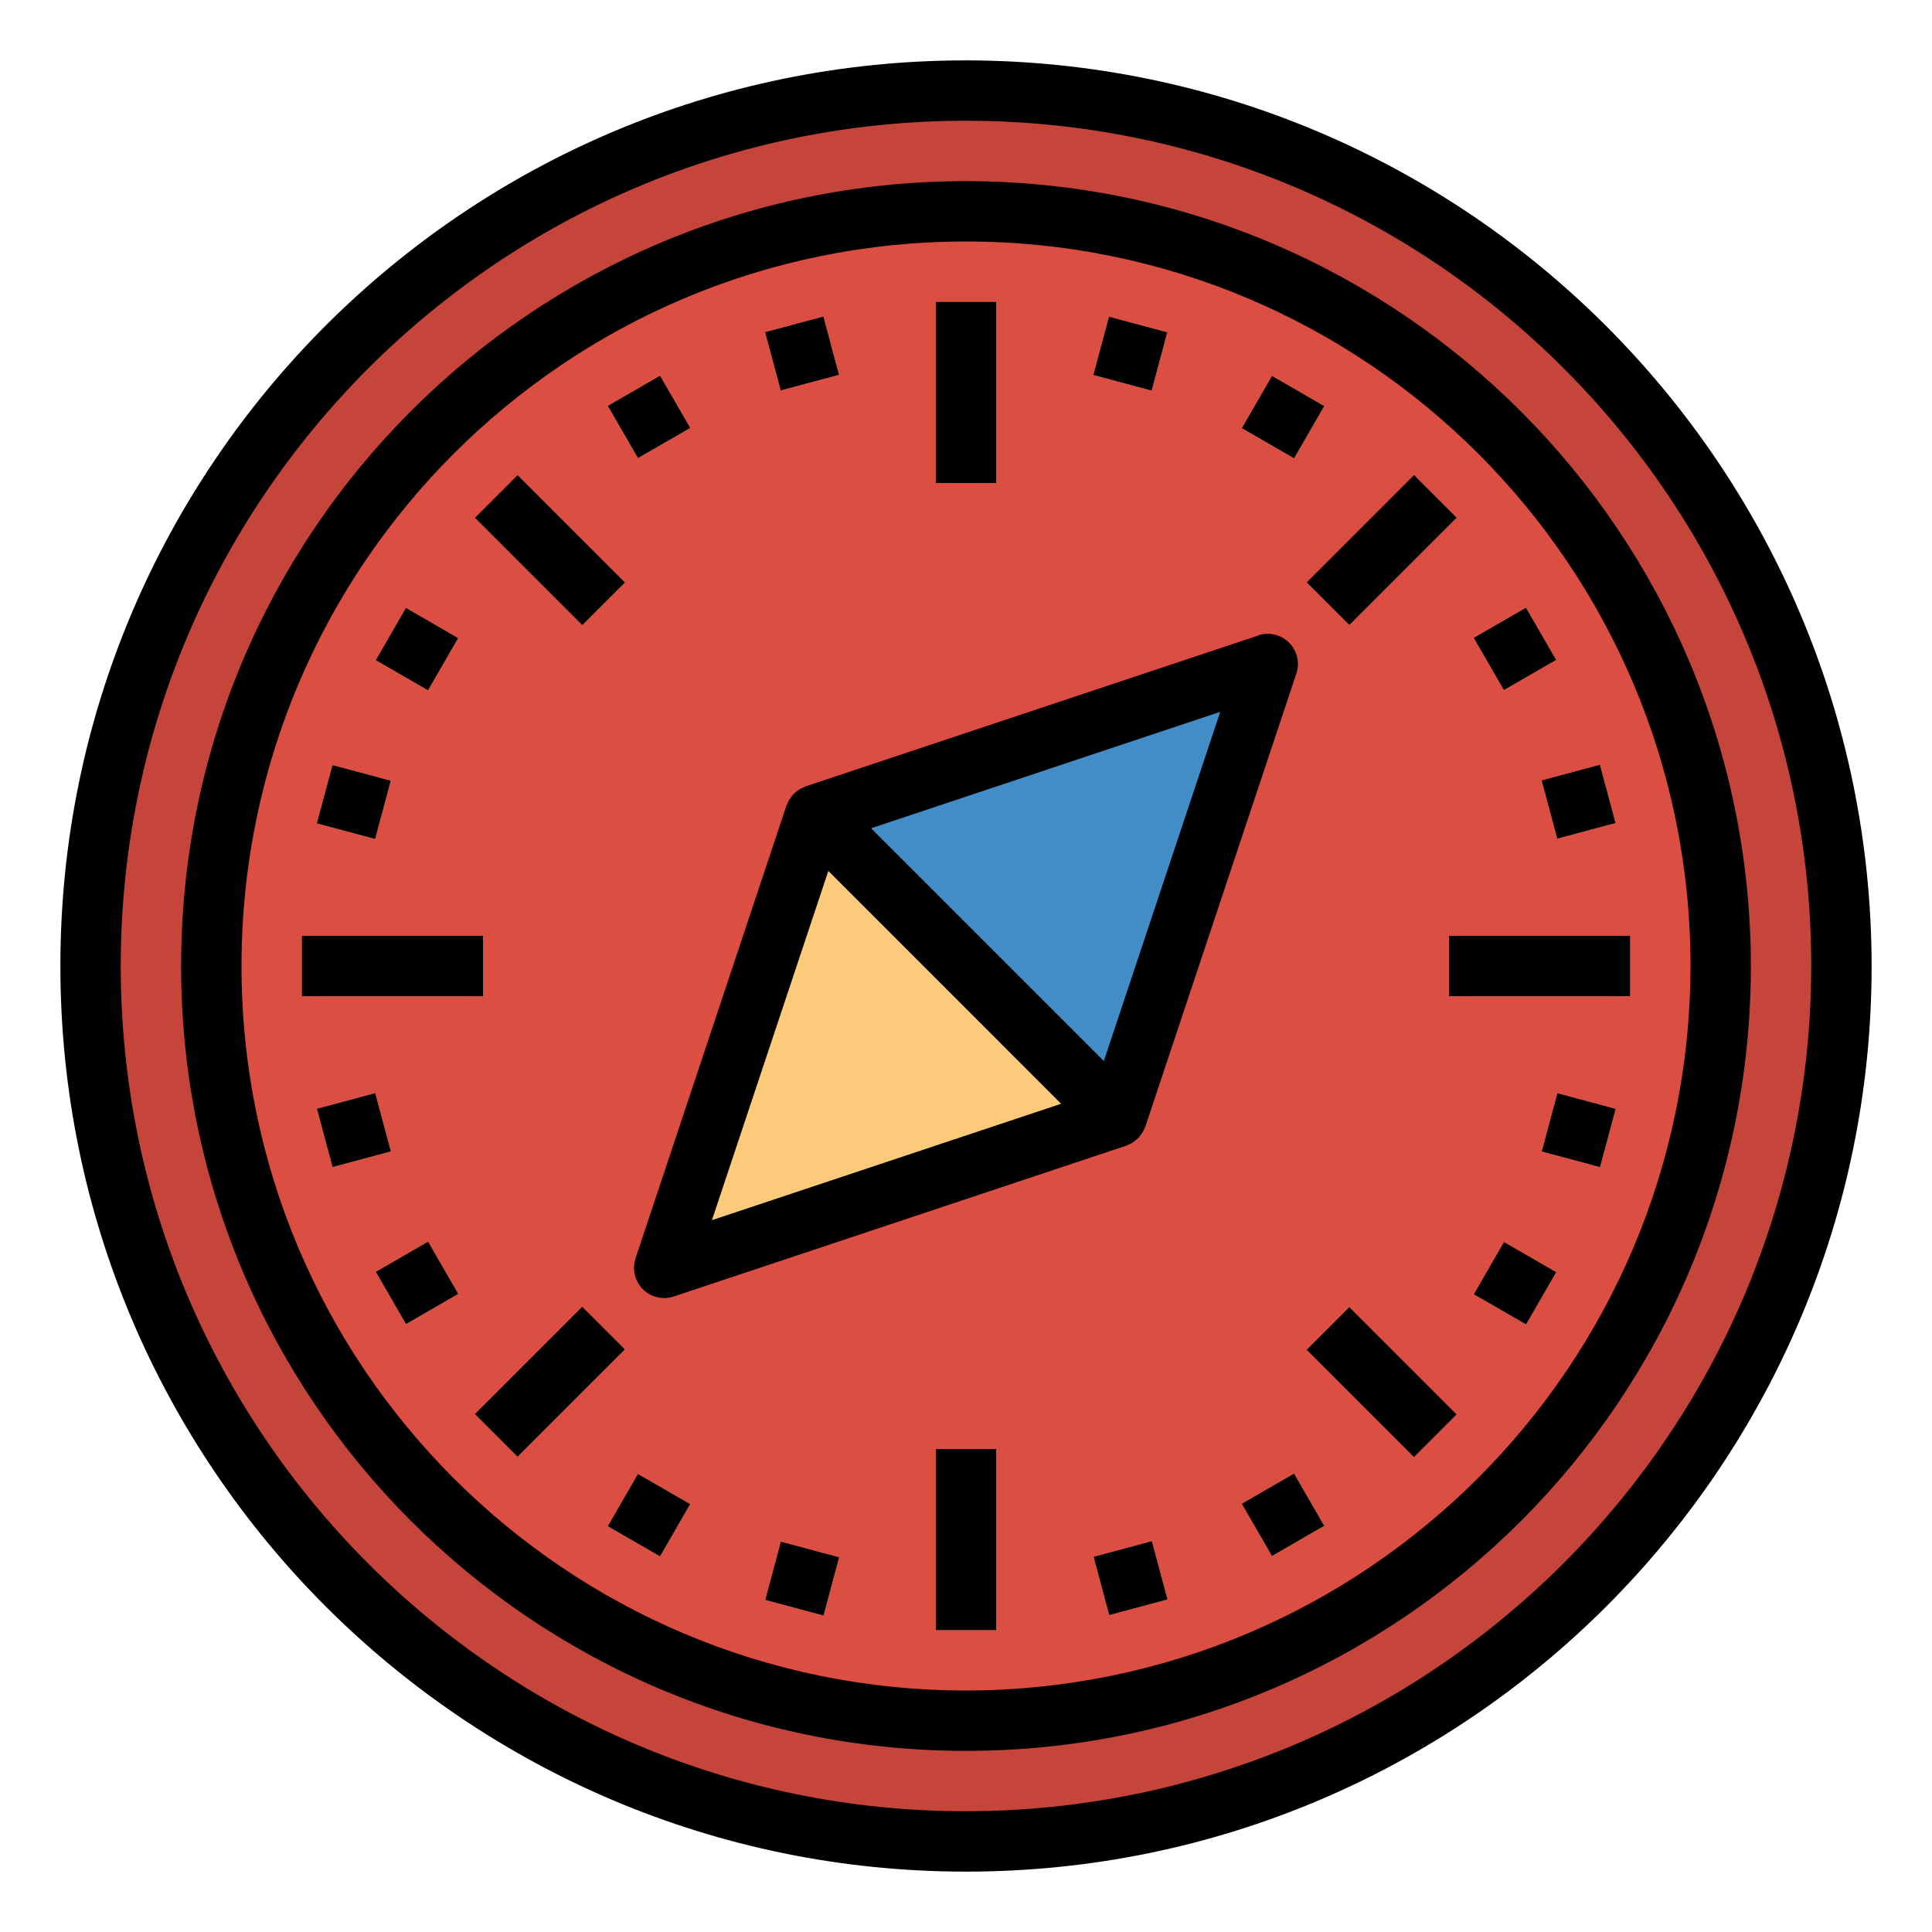
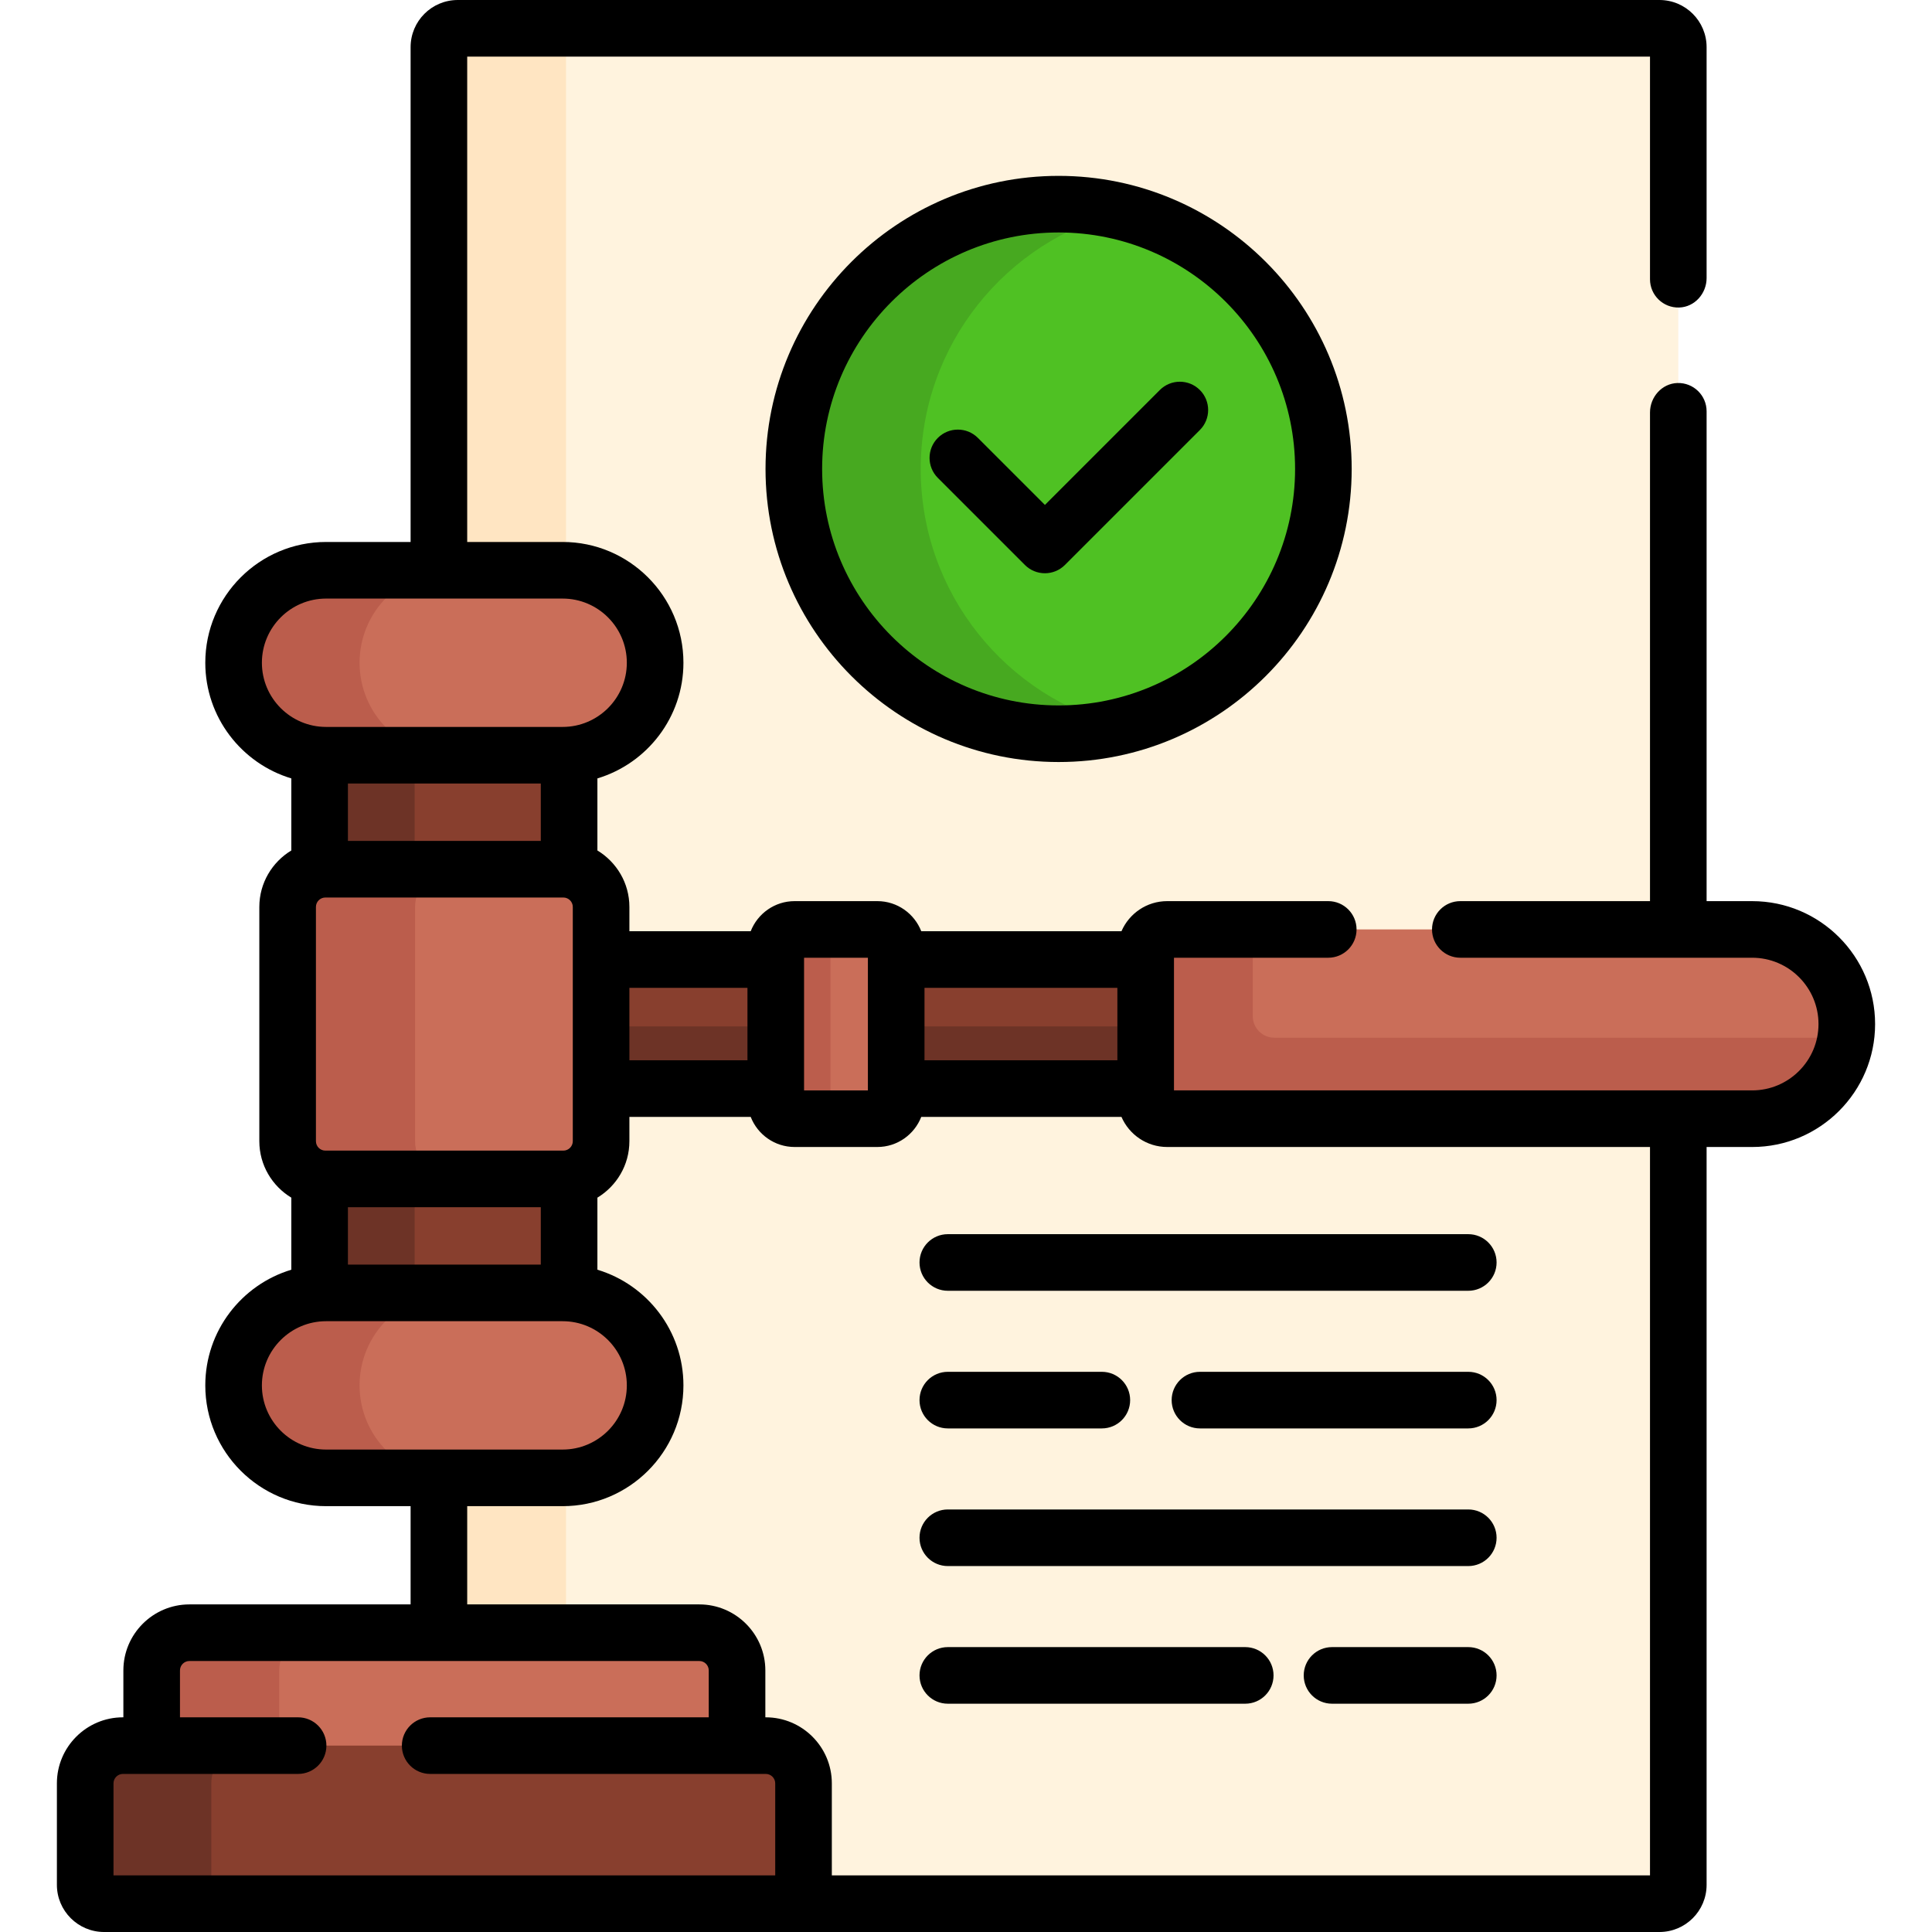
- <svg xmlns="http://www.w3.org/2000/svg" height="512" viewBox="0 0 64 64" width="512">
-   <g id="FilledOutline">
-     <circle cx="32" cy="32" fill="#c5453b" r="29" />
-     <circle cx="32" cy="32" fill="#dc4d42" r="25" />
-     <path d="m31 10h2v6h-2z" fill="#fda749" />
-     <path d="m25.565 10.715h2v2h-2z" fill="#fbca7b" transform="matrix(.966 -.259 .259 .966 -2.127 7.273)" />
-     <path d="m20.5 12.813h2v2h-2z" fill="#fbca7b" transform="matrix(.866 -.5 .5 .866 -4.026 12.598)" />
-     <path d="m17.222 15.707h2v5.03h-2z" fill="#fda749" transform="matrix(.707 -.707 .707 .707 -7.548 18.224)" />
-     <path d="m12.813 20.5h2v2h-2z" fill="#fbca7b" transform="matrix(.5 -.866 .866 .5 -11.713 22.715)" />
-     <path d="m10.716 25.565h2v2h-2z" fill="#fbca7b" transform="matrix(.259 -.966 .966 .259 -16.976 31.006)" />
-     <path d="m10 31h6v2h-6z" fill="#fda749" />
-     <path d="m10.716 36.435h2v2h-2z" fill="#fbca7b" transform="matrix(.966 -.259 .259 .966 -9.29 4.308)" />
-     <path d="m12.813 41.5h2v2h-2z" fill="#fbca7b" transform="matrix(.866 -.5 .5 .866 -19.397 12.598)" />
-     <path d="m15.707 44.778h5.03v2h-5.03z" fill="#fda749" transform="matrix(.707 -.707 .707 .707 -27.033 26.293)" />
-     <path d="m20.5 49.186h2v2h-2z" fill="#fbca7b" transform="matrix(.5 -.866 .866 .5 -32.713 43.718)" />
-     <path d="m25.564 51.285h2v2h-2z" fill="#fbca7b" transform="matrix(.259 -.966 .966 .259 -30.814 64.412)" />
-     <path d="m31 48h2v6h-2z" fill="#fda749" />
-     <path d="m36.436 51.284h2v2h-2z" fill="#fbca7b" transform="matrix(.966 -.259 .259 .966 -12.254 11.467)" />
-     <path d="m41.5 49.186h2v2h-2z" fill="#fbca7b" transform="matrix(.866 -.5 .5 .866 -19.397 27.968)" />
-     <path d="m44.778 43.263h2v5.03h-2z" fill="#fda749" transform="matrix(.707 -.707 .707 .707 -18.962 45.783)" />
-     <path d="m49.186 41.5h2v2h-2z" fill="#fbca7b" transform="matrix(.5 -.866 .866 .5 -11.711 64.719)" />
-     <path d="m51.284 36.435h2v2h-2z" fill="#fbca7b" transform="matrix(.259 -.966 .966 .259 2.593 78.249)" />
-     <path d="m48 31h6v2h-6z" fill="#fda749" />
-     <path d="m51.284 25.565h2v2h-2z" fill="#fbca7b" transform="matrix(.966 -.259 .259 .966 -5.094 14.437)" />
-     <path d="m49.186 20.5h2v2h-2z" fill="#fbca7b" transform="matrix(.866 -.5 .5 .866 -4.027 27.969)" />
-     <path d="m43.264 17.222h5.03v2h-5.03z" fill="#fda749" transform="matrix(.707 -.707 .707 .707 .523 37.707)" />
-     <g fill="#fbca7b">
-       <path d="m41.5 12.813h2v2h-2z" transform="matrix(.5 -.866 .866 .5 9.29 43.716)" />
-       <path d="m36.435 10.716h2v2h-2z" transform="matrix(.259 -.966 .966 .259 16.43 44.843)" />
-       <path d="m22 42 5-15 10 10z" />
+ <svg xmlns="http://www.w3.org/2000/svg" id="Capa_1" enable-background="new 0 0 512 512" height="512" viewBox="0 0 512 512" width="512">
+   <g>
+     <g>
+       <path d="m439.767 7.5h-318.452c-2.761 0-5 2.239-5 5v138.628h32.793c13.535 0 24.508 10.973 24.508 24.508 0 12.96-10.062 23.563-22.798 24.442v30.401h-.001c4.799.734 8.479 4.868 8.479 9.872v62.073c0 5.004-3.68 9.138-8.479 9.872h.001v30.401c12.737.879 22.798 11.482 22.798 24.442 0 13.535-10.973 24.508-24.508 24.508h-32.793v41.037h69.011c5.523 0 10 4.477 10 10v19.897c0 .009-.001.017-.001.026h7.619c5.523 0 10 4.477 10 10v31.893h231.824v-492c-.001-2.761-2.239-5-5.001-5z" fill="#fff3de" />
    </g>
-     <path d="m42 22-15 5 10 10z" fill="#428dc5" />
-     <path d="m32 2a30 30 0 1 0 30 30 30.034 30.034 0 0 0 -30-30zm0 58a28 28 0 1 1 28-28 28.032 28.032 0 0 1 -28 28z" />
-     <path d="m32 6a26 26 0 1 0 26 26 26.029 26.029 0 0 0 -26-26zm0 50a24 24 0 1 1 24-24 24.028 24.028 0 0 1 -24 24z" />
-     <path d="m31 10h2v6h-2z" />
-     <path d="m25.565 10.715h2v2h-2z" transform="matrix(.966 -.259 .259 .966 -2.127 7.273)" />
-     <path d="m20.5 12.813h2v2h-2z" transform="matrix(.866 -.5 .5 .866 -4.026 12.598)" />
-     <path d="m17.222 15.707h2v5.03h-2z" transform="matrix(.707 -.707 .707 .707 -7.548 18.224)" />
-     <path d="m12.813 20.5h2v2h-2z" transform="matrix(.5 -.866 .866 .5 -11.713 22.715)" />
-     <path d="m10.716 25.565h2v2h-2z" transform="matrix(.259 -.966 .966 .259 -16.976 31.006)" />
-     <path d="m10 31h6v2h-6z" />
-     <path d="m10.716 36.435h2v2h-2z" transform="matrix(.966 -.259 .259 .966 -9.29 4.308)" />
-     <path d="m12.813 41.5h2v2h-2z" transform="matrix(.866 -.5 .5 .866 -19.397 12.598)" />
-     <path d="m15.707 44.778h5.03v2h-5.03z" transform="matrix(.707 -.707 .707 .707 -27.032 26.29)" />
-     <path d="m20.5 49.186h2v2h-2z" transform="matrix(.5 -.866 .866 .5 -32.713 43.718)" />
-     <path d="m25.564 51.285h2v2h-2z" transform="matrix(.259 -.966 .966 .259 -30.814 64.412)" />
-     <path d="m31 48h2v6h-2z" />
-     <path d="m36.436 51.284h2v2h-2z" transform="matrix(.966 -.259 .259 .966 -12.254 11.467)" />
-     <path d="m41.5 49.186h2v2h-2z" transform="matrix(.866 -.5 .5 .866 -19.397 27.968)" />
-     <path d="m44.778 43.263h2v5.03h-2z" transform="matrix(.707 -.707 .707 .707 -18.962 45.783)" />
-     <path d="m49.186 41.5h2v2h-2z" transform="matrix(.5 -.866 .866 .5 -11.711 64.719)" />
-     <path d="m51.284 36.435h2v2h-2z" transform="matrix(.259 -.966 .966 .259 2.593 78.249)" />
-     <path d="m48 31h6v2h-6z" />
-     <path d="m51.284 25.565h2v2h-2z" transform="matrix(.966 -.259 .259 .966 -5.094 14.437)" />
-     <path d="m49.186 20.5h2v2h-2z" transform="matrix(.866 -.5 .5 .866 -4.027 27.969)" />
-     <path d="m43.264 17.222h5.03v2h-5.03z" transform="matrix(.707 -.707 .707 .707 .522 37.704)" />
-     <path d="m41.5 12.813h2v2h-2z" transform="matrix(.5 -.866 .866 .5 9.29 43.716)" />
-     <path d="m36.435 10.716h2v2h-2z" transform="matrix(.259 -.966 .966 .259 16.43 44.843)" />
-     <path d="m41.684 21.051-15 5c-.028.009-.051.026-.077.037a.8.8 0 0 0 -.217.128.874.874 0 0 0 -.093.08.986.986 0 0 0 -.084.1 1.146 1.146 0 0 0 -.069.1 1 1 0 0 0 -.059.123.732.732 0 0 0 -.033.069l-5 15a1 1 0 0 0 .948 1.312 1.014 1.014 0 0 0 .316-.051l15-5c.028-.009.051-.026.077-.037a.907.907 0 0 0 .113-.055 1.078 1.078 0 0 0 .1-.073.874.874 0 0 0 .093-.08.884.884 0 0 0 .084-.1 1.146 1.146 0 0 0 .069-.1 1 1 0 0 0 .059-.123.732.732 0 0 0 .033-.069l5-15a1 1 0 0 0 -1.264-1.265zm-18.1 19.368 3.856-11.568 3.856 3.856 3.855 3.856zm12.982-5.27-3.856-3.856-3.855-3.856 11.567-3.856z" />
+     <g fill="#ffe5c2">
+       <path d="m149.108 151.128c.299 0 .595.012.892.023v-138.651c0-2.761 2.239-5 5-5h-33.685c-2.761 0-5 2.239-5 5v138.628z" />
+       <path d="m149.108 391.649h-32.793v41.037h33.685v-41.059c-.297.01-.593.022-.892.022z" />
+     </g>
+     <g>
+       <g fill="#883f2e">
+         <path d="m159.296 254.29h46.289v34.197h-46.289z" />
+         <path d="m237.502 254.29h66.115v34.197h-66.115z" />
+       </g>
+       <g fill="#6d3326">
+         <path d="m159.296 272h46.289v16.487h-46.289z" />
+         <path d="m237.502 272h66.115v16.487h-66.115z" />
+       </g>
+       <g>
+         <path d="m489.422 271.389c0 13.85-11.228 25.078-25.078 25.078h-155.028c-3.148 0-5.7-2.552-5.7-5.7v-38.757c0-3.148 2.552-5.7 5.7-5.7h155.028c13.85.001 25.078 11.229 25.078 25.079z" fill="#ca6e59" />
+       </g>
+       <g>
+         <path d="m337.699 275c-3.148 0-5.699-2.552-5.699-5.7v-22.99h-22.684c-3.148 0-5.7 2.552-5.7 5.7v38.757c0 3.148 2.552 5.7 5.7 5.7h155.028c12.623 0 23.064-9.328 24.815-21.467z" fill="#bb5d4c" />
+       </g>
+       <g>
+         <path d="m237.502 251.311v40.156c0 2.761-2.239 5-5 5h-21.917c-2.761 0-5-2.239-5-5v-40.156c0-2.761 2.239-5 5-5h21.917c2.762 0 5 2.238 5 5z" fill="#ca6e59" />
+       </g>
+       <g>
+         <path d="m220.083 291.467v-40.156c0-2.761 2.239-5 5-5h-14.498c-2.761 0-5 2.239-5 5v40.156c0 2.761 2.239 5 5 5h14.498c-2.762 0-5-2.239-5-5z" fill="#bb5d4c" />
+       </g>
+       <g>
+         <path d="m149.296 312.425h-63.071c-.519 0-1.024-.052-1.522-.128v30.401c.566-.039 1.134-.066 1.71-.066h62.695c.575 0 1.144.027 1.71.066v-30.401c-.498.077-1.003.128-1.522.128z" fill="#883f2e" />
+         <path d="m86.225 312.425c-.519 0-1.024-.052-1.522-.128v30.401c.566-.039 1.134-.066 1.71-.066h23.472v-30.208h-23.66z" fill="#6d3326" />
+         <path d="m86.225 230.352h63.071c.519 0 1.024.052 1.522.128v-30.401c-.566.039-1.135.066-1.71.066h-62.695c-.575 0-1.144-.027-1.71-.066v30.401c.498-.076 1.003-.128 1.522-.128z" fill="#883f2e" />
+         <path d="m86.225 230.352h23.66v-30.208h-23.472c-.575 0-1.144-.027-1.71-.066v30.401c.498-.075 1.003-.127 1.522-.127z" fill="#6d3326" />
+       </g>
+       <g>
+         <path d="m159.296 240.352v62.073c0 5.523-4.477 10-10 10h-63.071c-5.523 0-10-4.477-10-10v-62.073c0-5.523 4.477-10 10-10h63.071c5.523 0 10 4.477 10 10z" fill="#ca6e59" />
+       </g>
+       <g>
+         <path d="m110 302.425v-62.073c0-5.523 4.477-10 10-10h-33.775c-5.523 0-10 4.477-10 10v62.073c0 5.523 4.477 10 10 10h33.775c-5.523 0-10-4.477-10-10z" fill="#bb5d4c" />
+       </g>
+       <g>
+         <path d="m195.273 463.608c.034-.337.052-.68.052-1.026v-19.897c0-5.523-4.477-10-10-10h-135.13c-5.523 0-10 4.477-10 10v19.897c0 .346.018.689.052 1.026z" fill="#ca6e59" />
+         <path d="m74.052 463.608c-.034-.337-.052-.68-.052-1.026v-19.897c0-5.523 4.477-10 10-10h-33.805c-5.523 0-10 4.477-10 10v19.897c0 .346.018.689.052 1.026z" fill="#bb5d4c" />
+         <g>
+           <path d="m212.943 504.5h-185.365c-2.761 0-5-2.239-5-5v-26.892c0-5.523 4.477-10 10-10h170.365c5.523 0 10 4.477 10 10z" fill="#883f2e" />
+         </g>
+         <g>
+           <path d="m56 499.5v-26.892c0-5.523 4.477-10 10-10h-33.422c-5.523 0-10 4.477-10 10v26.892c0 2.761 2.239 5 5 5h33.422c-2.761 0-5-2.239-5-5z" fill="#6d3326" />
+         </g>
+       </g>
+       <g>
+         <g>
+           <path d="m173.616 367.141c0 13.535-10.973 24.508-24.508 24.508h-62.695c-13.535 0-24.508-10.973-24.508-24.508 0-13.535 10.973-24.508 24.508-24.508h62.695c13.535 0 24.508 10.973 24.508 24.508z" fill="#ca6e59" />
+         </g>
+         <g>
+           <path d="m95.289 367.141c0-13.535 10.973-24.508 24.508-24.508h-33.384c-13.535 0-24.508 10.973-24.508 24.508s10.973 24.508 24.508 24.508h33.384c-13.535 0-24.508-10.973-24.508-24.508z" fill="#bb5d4c" />
+         </g>
+         <g>
+           <path d="m173.616 175.636c0 13.535-10.973 24.508-24.508 24.508h-62.695c-13.535 0-24.508-10.973-24.508-24.508 0-13.535 10.973-24.508 24.508-24.508h62.695c13.535 0 24.508 10.973 24.508 24.508z" fill="#ca6e59" />
+         </g>
+         <g>
+           <path d="m95.289 175.636c0-13.535 10.973-24.508 24.508-24.508h-33.384c-13.535 0-24.508 10.973-24.508 24.508 0 13.535 10.973 24.508 24.508 24.508h33.384c-13.535 0-24.508-10.972-24.508-24.508z" fill="#bb5d4c" />
+         </g>
+       </g>
+     </g>
+     <g>
+       <g>
+         <circle cx="280.541" cy="124.276" fill="#4fc123" r="70.169" />
+       </g>
+       <g>
+         <path d="m244 124.276c0-32.956 22.725-60.592 53.355-68.127-5.389-1.326-11.017-2.042-16.814-2.042-38.753 0-70.169 31.416-70.169 70.169s31.416 70.169 70.169 70.169c5.798 0 11.426-.717 16.814-2.042-30.63-7.536-53.355-35.171-53.355-68.127z" fill="#47a920" />
+       </g>
+     </g>
+     <g>
+       <path d="m464.344 238.811h-12.076v-129.811c0-4.218-3.482-7.623-7.73-7.497-4.105.123-7.27 3.704-7.27 7.811v129.496h-50.268c-4.143 0-7.5 3.358-7.5 7.5s3.357 7.5 7.5 7.5h77.344c9.692 0 17.578 7.886 17.578 17.578s-7.886 17.578-17.578 17.578h-153.227v-35.156h40.883c4.143 0 7.5-3.358 7.5-7.5s-3.357-7.5-7.5-7.5h-42.684c-5.424 0-10.091 3.291-12.118 7.979h-53.055c-1.817-4.662-6.344-7.979-11.641-7.979h-21.917c-5.297 0-9.824 3.318-11.641 7.979h-32.148v-6.438c0-6.347-3.408-11.899-8.479-14.967v-19.097c13.174-3.965 22.799-16.203 22.799-30.652 0-17.649-14.358-32.008-32.008-32.008h-25.294v-128.627h313.453v59c0 4.218 3.482 7.623 7.73 7.497 4.105-.123 7.27-3.704 7.27-7.811v-61.186c0-6.904-5.596-12.5-12.5-12.5h-318.453c-6.904 0-12.5 5.596-12.5 12.5v131.128h-22.401c-17.649 0-32.008 14.359-32.008 32.008 0 14.448 9.625 26.685 22.798 30.651v19.097c-5.071 3.068-8.479 8.62-8.479 14.967v62.073c0 6.347 3.408 11.899 8.479 14.967v19.097c-13.173 3.966-22.798 16.203-22.798 30.652 0 17.649 14.358 32.008 32.008 32.008h22.401v26.037h-58.619c-9.649 0-17.5 7.851-17.5 17.5v12.423h-.117c-9.649 0-17.5 7.851-17.5 17.5v26.892c0 6.893 5.607 12.5 12.5 12.5h412.189c6.904 0 12.5-5.596 12.5-12.5v-195.533h12.076c17.964 0 32.578-14.614 32.578-32.578s-14.613-32.578-32.577-32.578zm-219.342 22.979h51.115v19.197h-51.115zm-31.917-7.979h16.917v35.156h-16.917zm-46.289 7.979h31.289v19.197h-31.289zm-97.391-86.154c0-9.378 7.63-17.008 17.008-17.008h62.695c9.378 0 17.008 7.63 17.008 17.008 0 9.378-7.63 17.008-17.008 17.008h-62.695c-9.378.001-17.008-7.629-17.008-17.008zm16.82 129.289c-1.379 0-2.5-1.122-2.5-2.5v-62.073c0-1.378 1.121-2.5 2.5-2.5h63.071c1.379 0 2.5 1.122 2.5 2.5v62.073c0 1.378-1.121 2.5-2.5 2.5zm57.092 15v15.208h-51.114v-15.208zm-51.114-97.073v-15.208h51.114v15.208zm-5.79 161.297c-9.378 0-17.008-7.63-17.008-17.008s7.63-17.008 17.008-17.008h62.695c9.378 0 17.008 7.63 17.008 17.008s-7.63 17.008-17.008 17.008zm119.03 112.851h-175.365v-24.392c0-1.378 1.121-2.5 2.5-2.5h46.422c4.143 0 7.5-3.358 7.5-7.5s-3.357-7.5-7.5-7.5h-31.305v-12.423c0-1.378 1.121-2.5 2.5-2.5h135.13c1.379 0 2.5 1.122 2.5 2.5v12.423h-73.825c-4.143 0-7.5 3.358-7.5 7.5s3.357 7.5 7.5 7.5h88.943c1.379 0 2.5 1.122 2.5 2.5zm231.825 0h-216.825v-24.392c0-9.649-7.851-17.5-17.5-17.5h-.118v-12.423c0-9.649-7.851-17.5-17.5-17.5h-61.511v-26.037h25.294c17.649 0 32.008-14.358 32.008-32.008 0-14.449-9.625-26.686-22.799-30.652v-19.097c5.071-3.068 8.479-8.62 8.479-14.967v-6.438h32.148c1.817 4.662 6.344 7.979 11.641 7.979h21.917c5.297 0 9.824-3.318 11.641-7.979h53.055c2.027 4.688 6.694 7.979 12.118 7.979h127.951v193.035z" />
+       <path d="m202.872 124.276c0 42.827 34.842 77.669 77.669 77.669s77.669-34.842 77.669-77.669-34.842-77.669-77.669-77.669-77.669 34.842-77.669 77.669zm140.338 0c0 34.556-28.113 62.669-62.669 62.669s-62.669-28.113-62.669-62.669 28.113-62.669 62.669-62.669 62.669 28.113 62.669 62.669z" />
+       <path d="m259.147 116.045c-2.93-2.929-7.678-2.929-10.607 0s-2.929 7.678 0 10.606l23.069 23.069c1.465 1.464 3.385 2.197 5.304 2.197s3.839-.732 5.304-2.197l35.758-35.758c2.929-2.929 2.929-7.678 0-10.606-2.93-2.929-7.678-2.929-10.607 0l-30.454 30.455z" />
+       <path d="m243.681 334.569c0 4.142 3.357 7.5 7.5 7.5h137.93c4.143 0 7.5-3.358 7.5-7.5s-3.357-7.5-7.5-7.5h-137.93c-4.143 0-7.5 3.358-7.5 7.5z" />
+       <path d="m389.11 363.546h-71.11c-4.143 0-7.5 3.358-7.5 7.5s3.357 7.5 7.5 7.5h71.11c4.143 0 7.5-3.358 7.5-7.5s-3.357-7.5-7.5-7.5z" />
+       <path d="m251.181 378.546h40.819c4.143 0 7.5-3.358 7.5-7.5s-3.357-7.5-7.5-7.5h-40.819c-4.143 0-7.5 3.358-7.5 7.5s3.357 7.5 7.5 7.5z" />
+       <path d="m389.11 400.023h-137.93c-4.143 0-7.5 3.358-7.5 7.5s3.357 7.5 7.5 7.5h137.93c4.143 0 7.5-3.358 7.5-7.5s-3.357-7.5-7.5-7.5z" />
+       <path d="m389.11 436.5h-36.11c-4.143 0-7.5 3.358-7.5 7.5s3.357 7.5 7.5 7.5h36.11c4.143 0 7.5-3.358 7.5-7.5s-3.357-7.5-7.5-7.5z" />
+       <path d="m330 436.5h-78.819c-4.143 0-7.5 3.358-7.5 7.5s3.357 7.5 7.5 7.5h78.819c4.143 0 7.5-3.358 7.5-7.5s-3.357-7.5-7.5-7.5z" />
+     </g>
  </g>
</svg>
